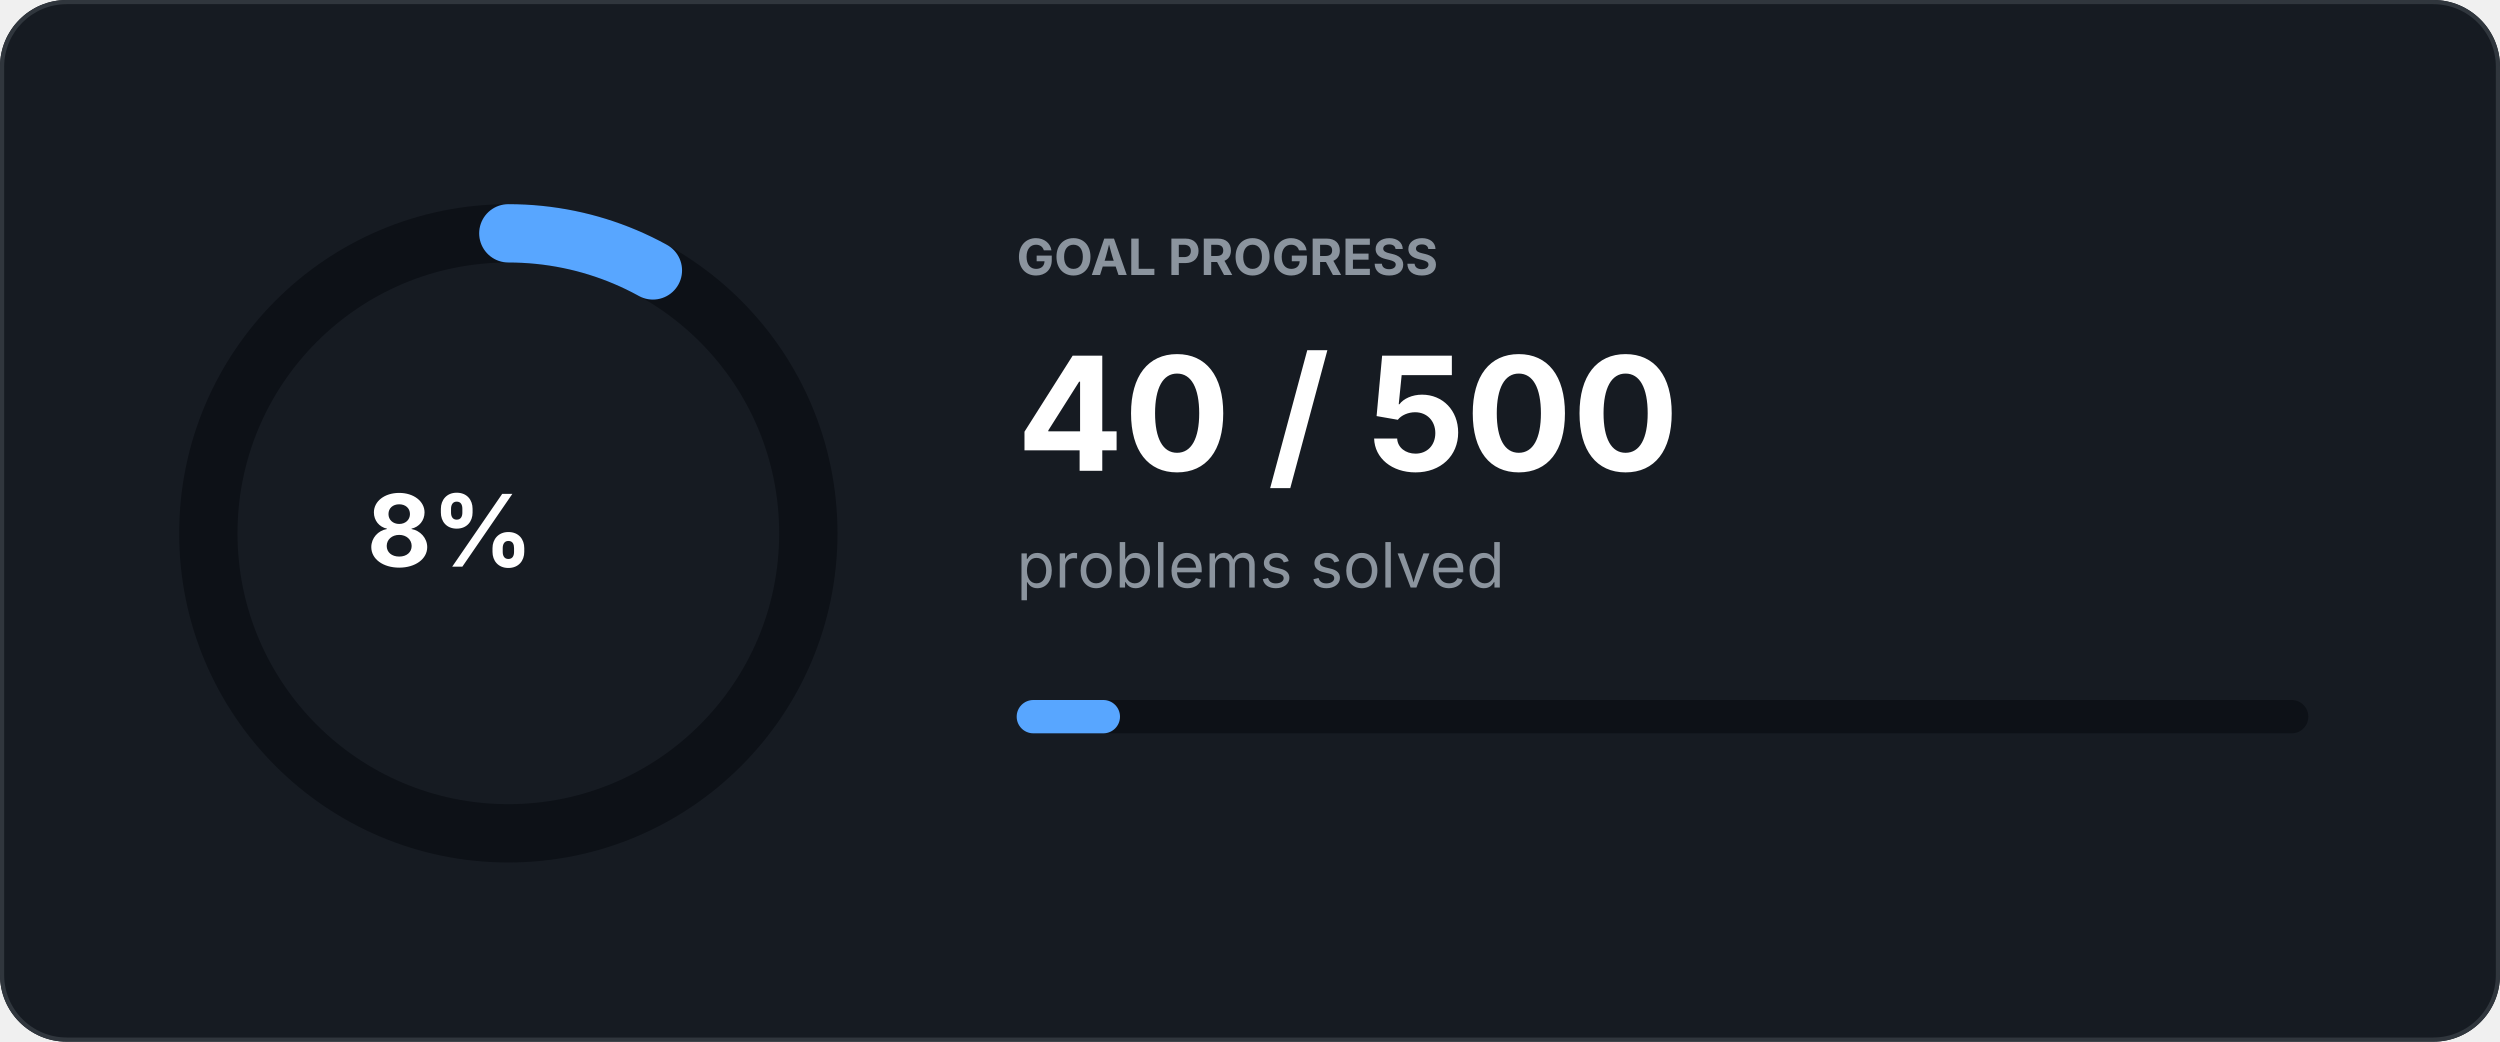
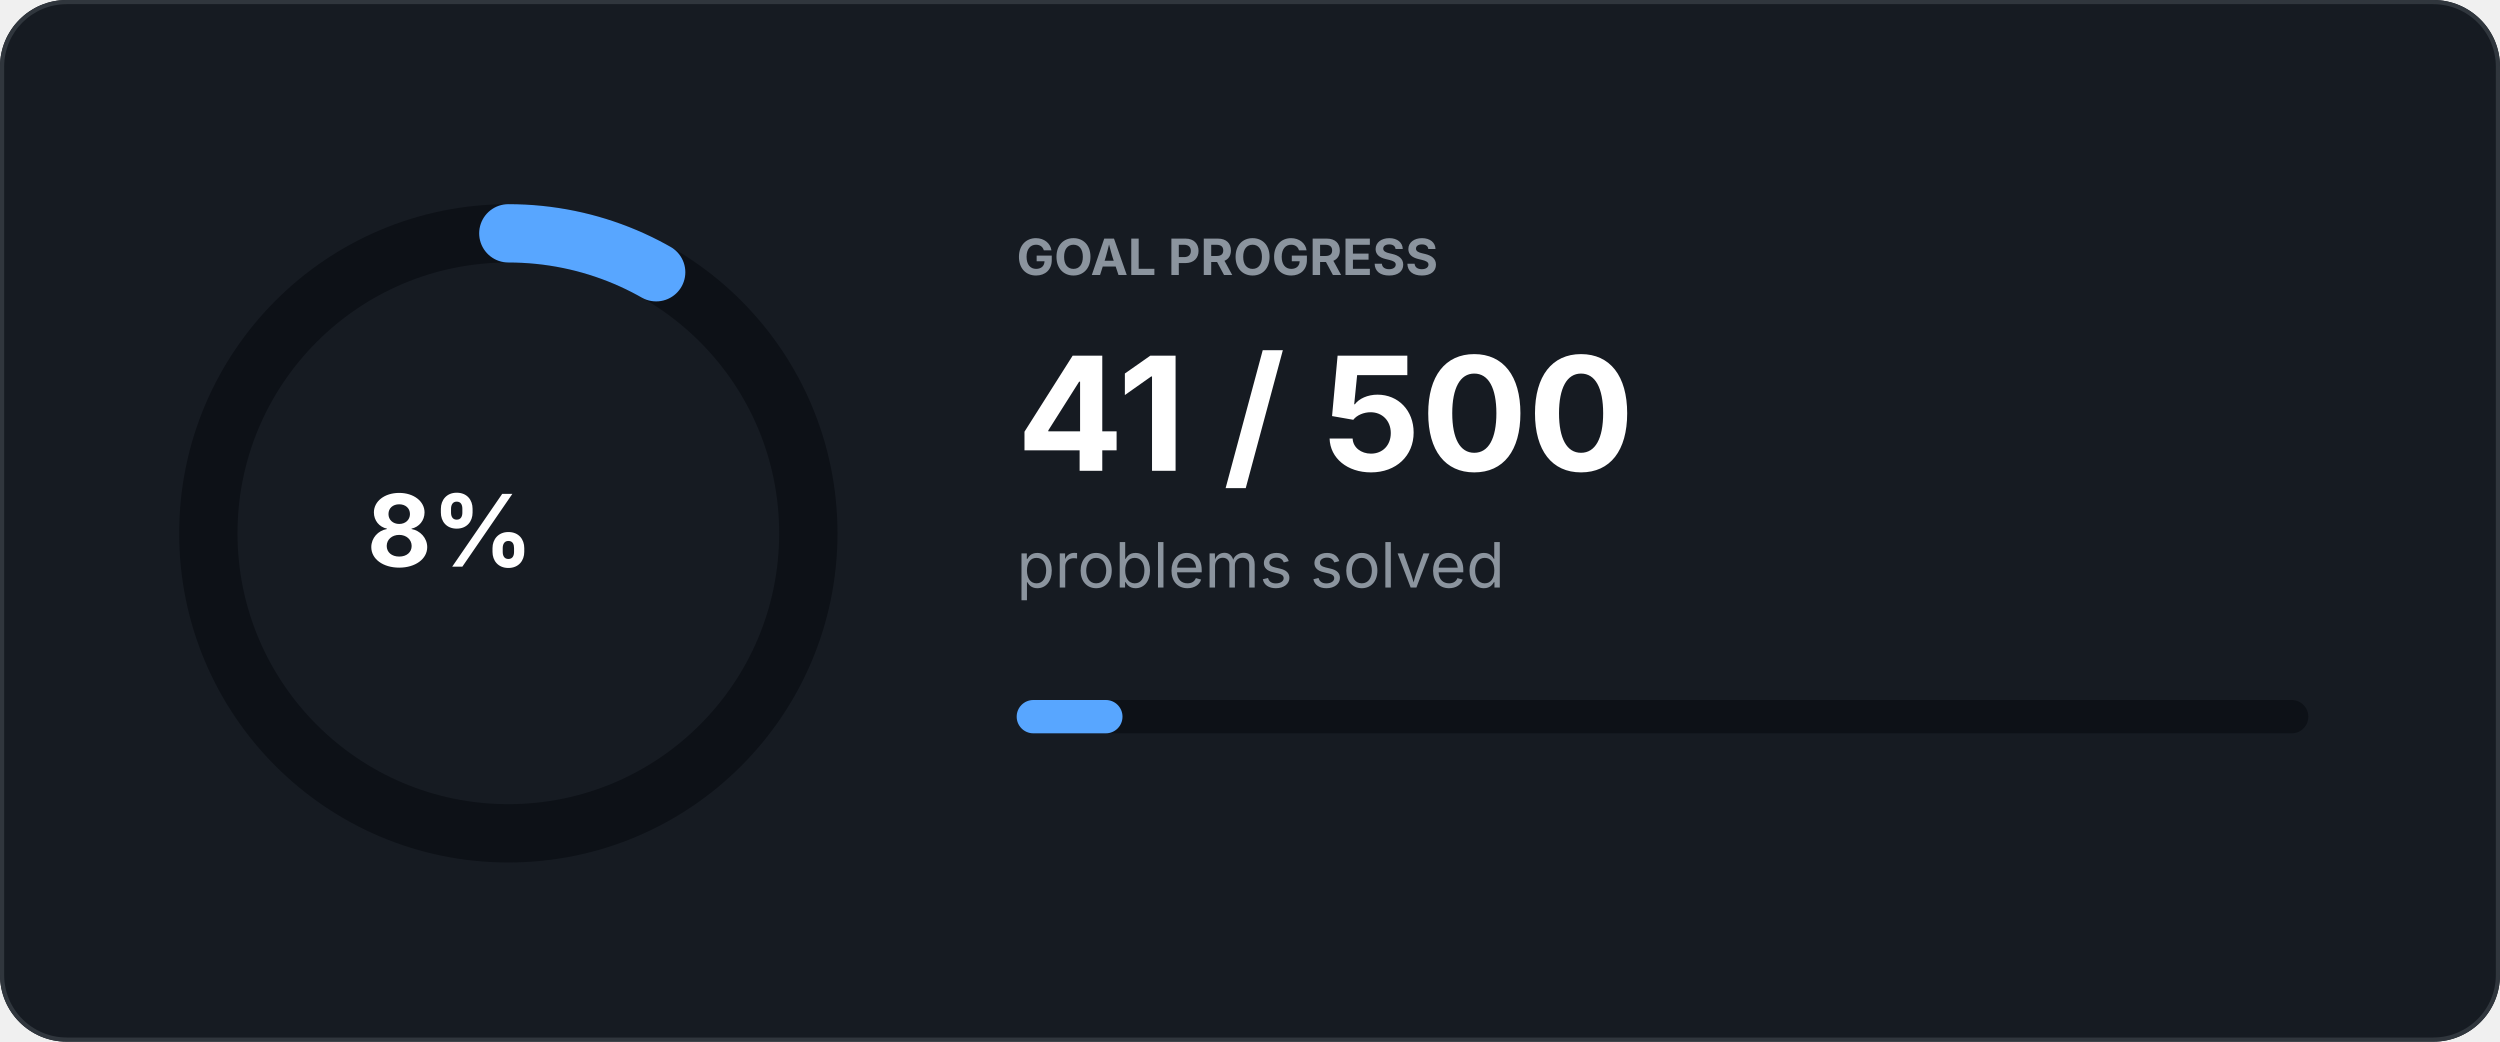
<svg xmlns="http://www.w3.org/2000/svg" width="600" height="250" viewBox="0 0 600 250">
  <rect width="100%" height="100%" rx="16" fill="#161B22" />
  <rect x="0.5" y="0.5" width="599" height="249" rx="15.5" fill="none" stroke="#30363D" />
  <circle cx="122" cy="128" r="72" fill="none" stroke="#0D1117" stroke-width="14" />
-   <circle cx="122" cy="128" r="72" fill="none" stroke="#58A6FF" stroke-width="14" stroke-linecap="round" transform="rotate(-90 122 128)" stroke-dasharray="36.2 452.4" />
+   <circle cx="122" cy="128" r="72" fill="none" stroke="#58A6FF" stroke-width="14" stroke-linecap="round" transform="rotate(-90 122 128)" stroke-dasharray="37.1 452.4" />
  <text x="88" y="136" fill="#FFFFFF" font-family="-apple-system,BlinkMacSystemFont,Segoe UI,sans-serif" font-size="24" font-weight="700">8%</text>
  <text x="244" y="66" fill="#8B949E" font-family="-apple-system,BlinkMacSystemFont,Segoe UI,sans-serif" font-size="12" font-weight="700">GOAL PROGRESS</text>
-   <text x="244" y="113" fill="#FFFFFF" font-family="-apple-system,BlinkMacSystemFont,Segoe UI,sans-serif" font-size="38" font-weight="700">40 / 500</text>
+   <text x="244" y="113" fill="#FFFFFF" font-family="-apple-system,BlinkMacSystemFont,Segoe UI,sans-serif" font-size="38" font-weight="700">41 / 500</text>
  <text x="244" y="141" fill="#8B949E" font-family="-apple-system,BlinkMacSystemFont,Segoe UI,sans-serif" font-size="15" font-weight="400">problems solved</text>
  <rect x="244" y="168" width="310" height="8" rx="4" fill="#0D1117" />
-   <rect x="244" y="168" width="24.8" height="8" rx="4" fill="#58A6FF" />
+   <rect x="244" y="168" width="25.4" height="8" rx="4" fill="#58A6FF" />
</svg>
